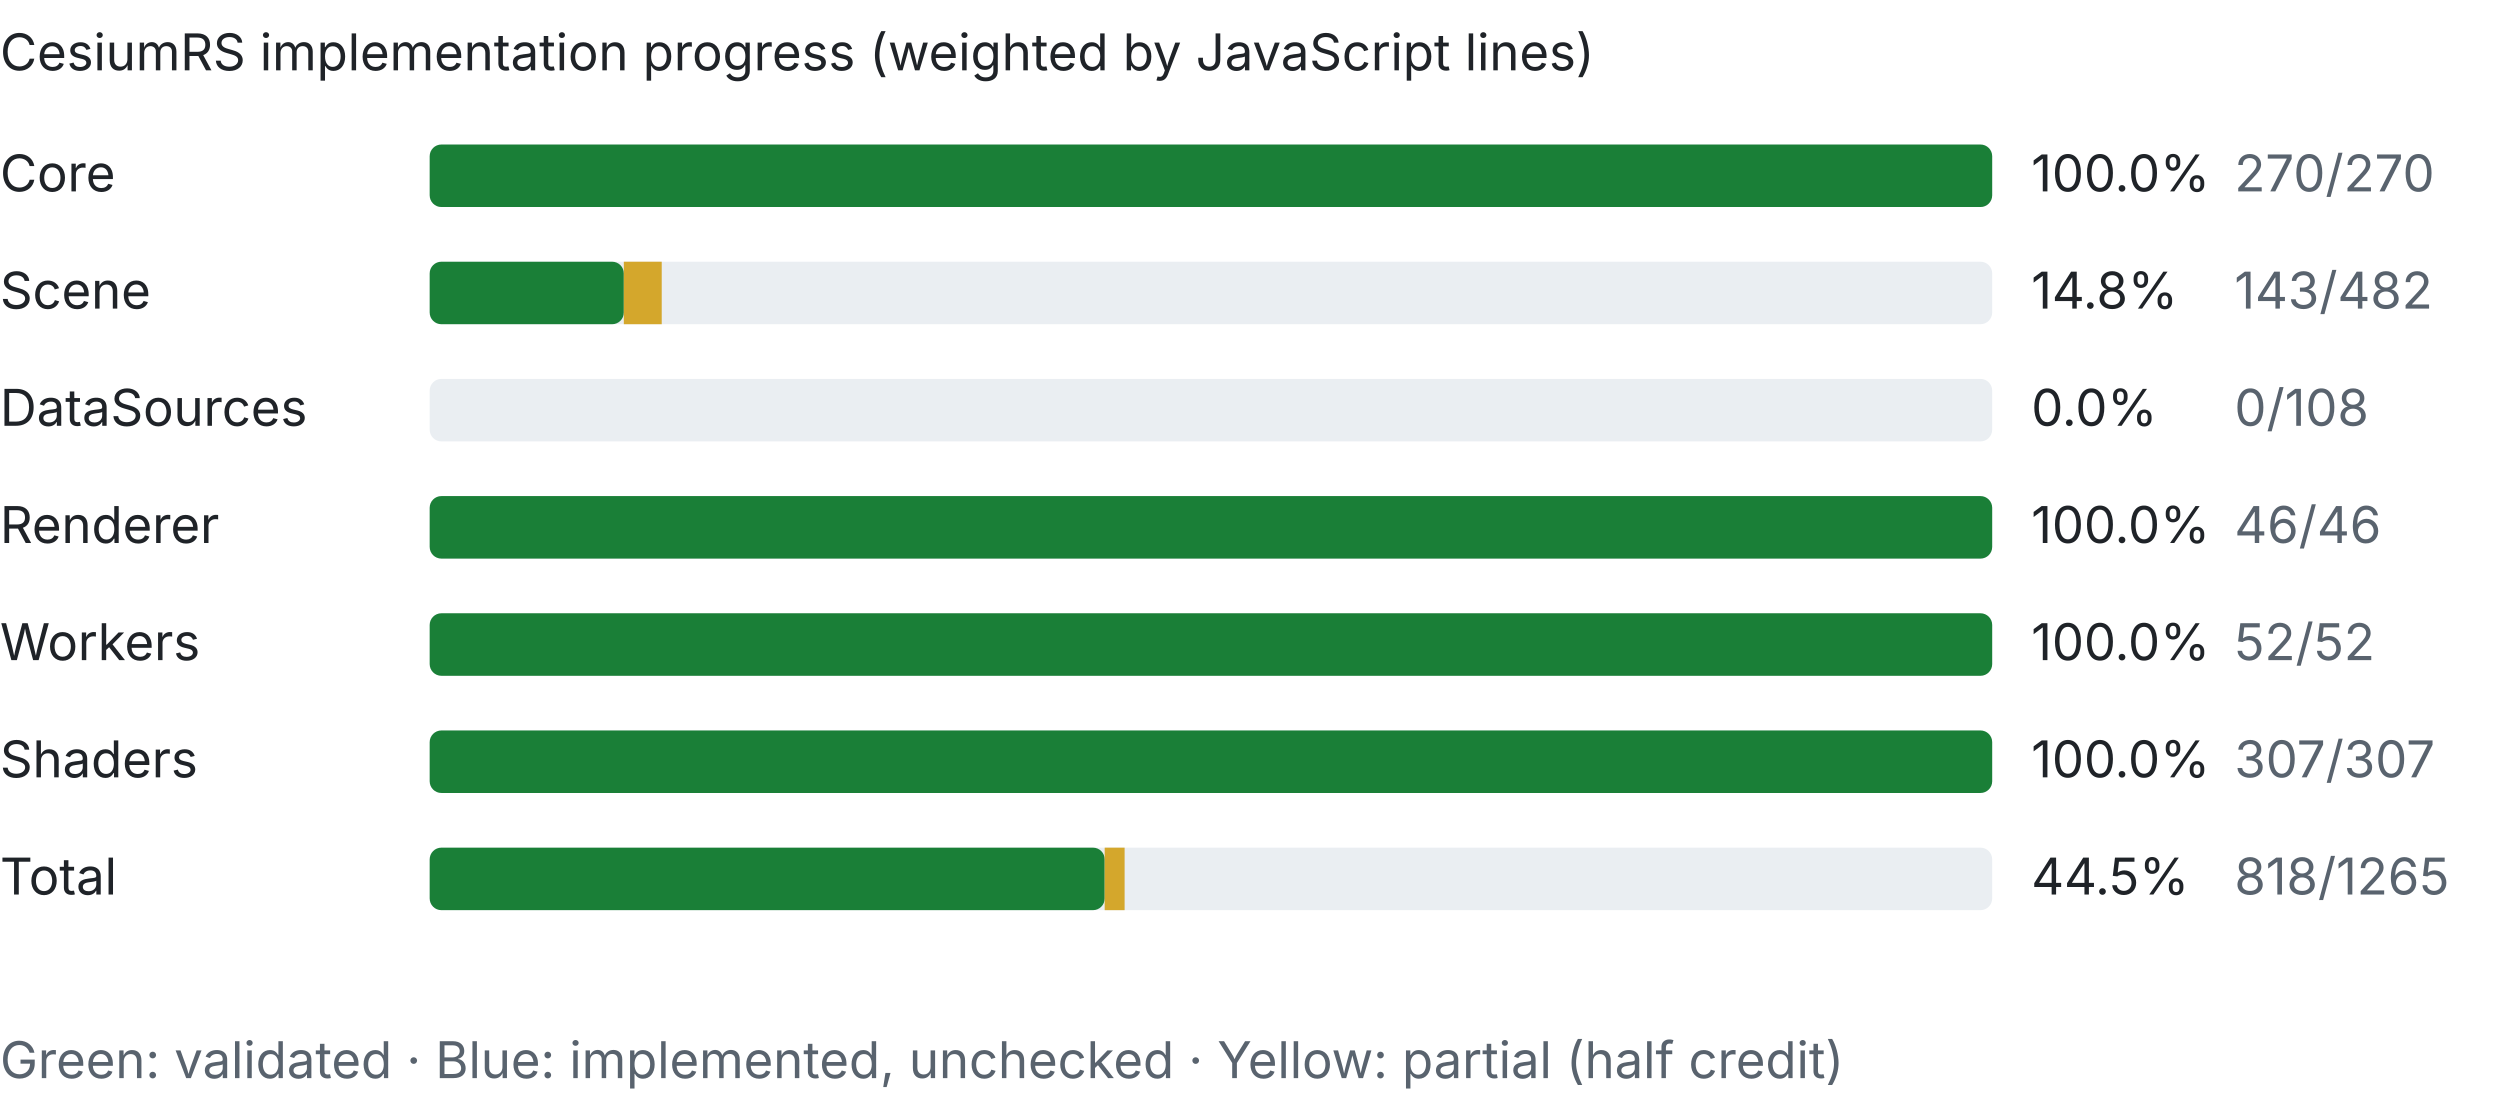
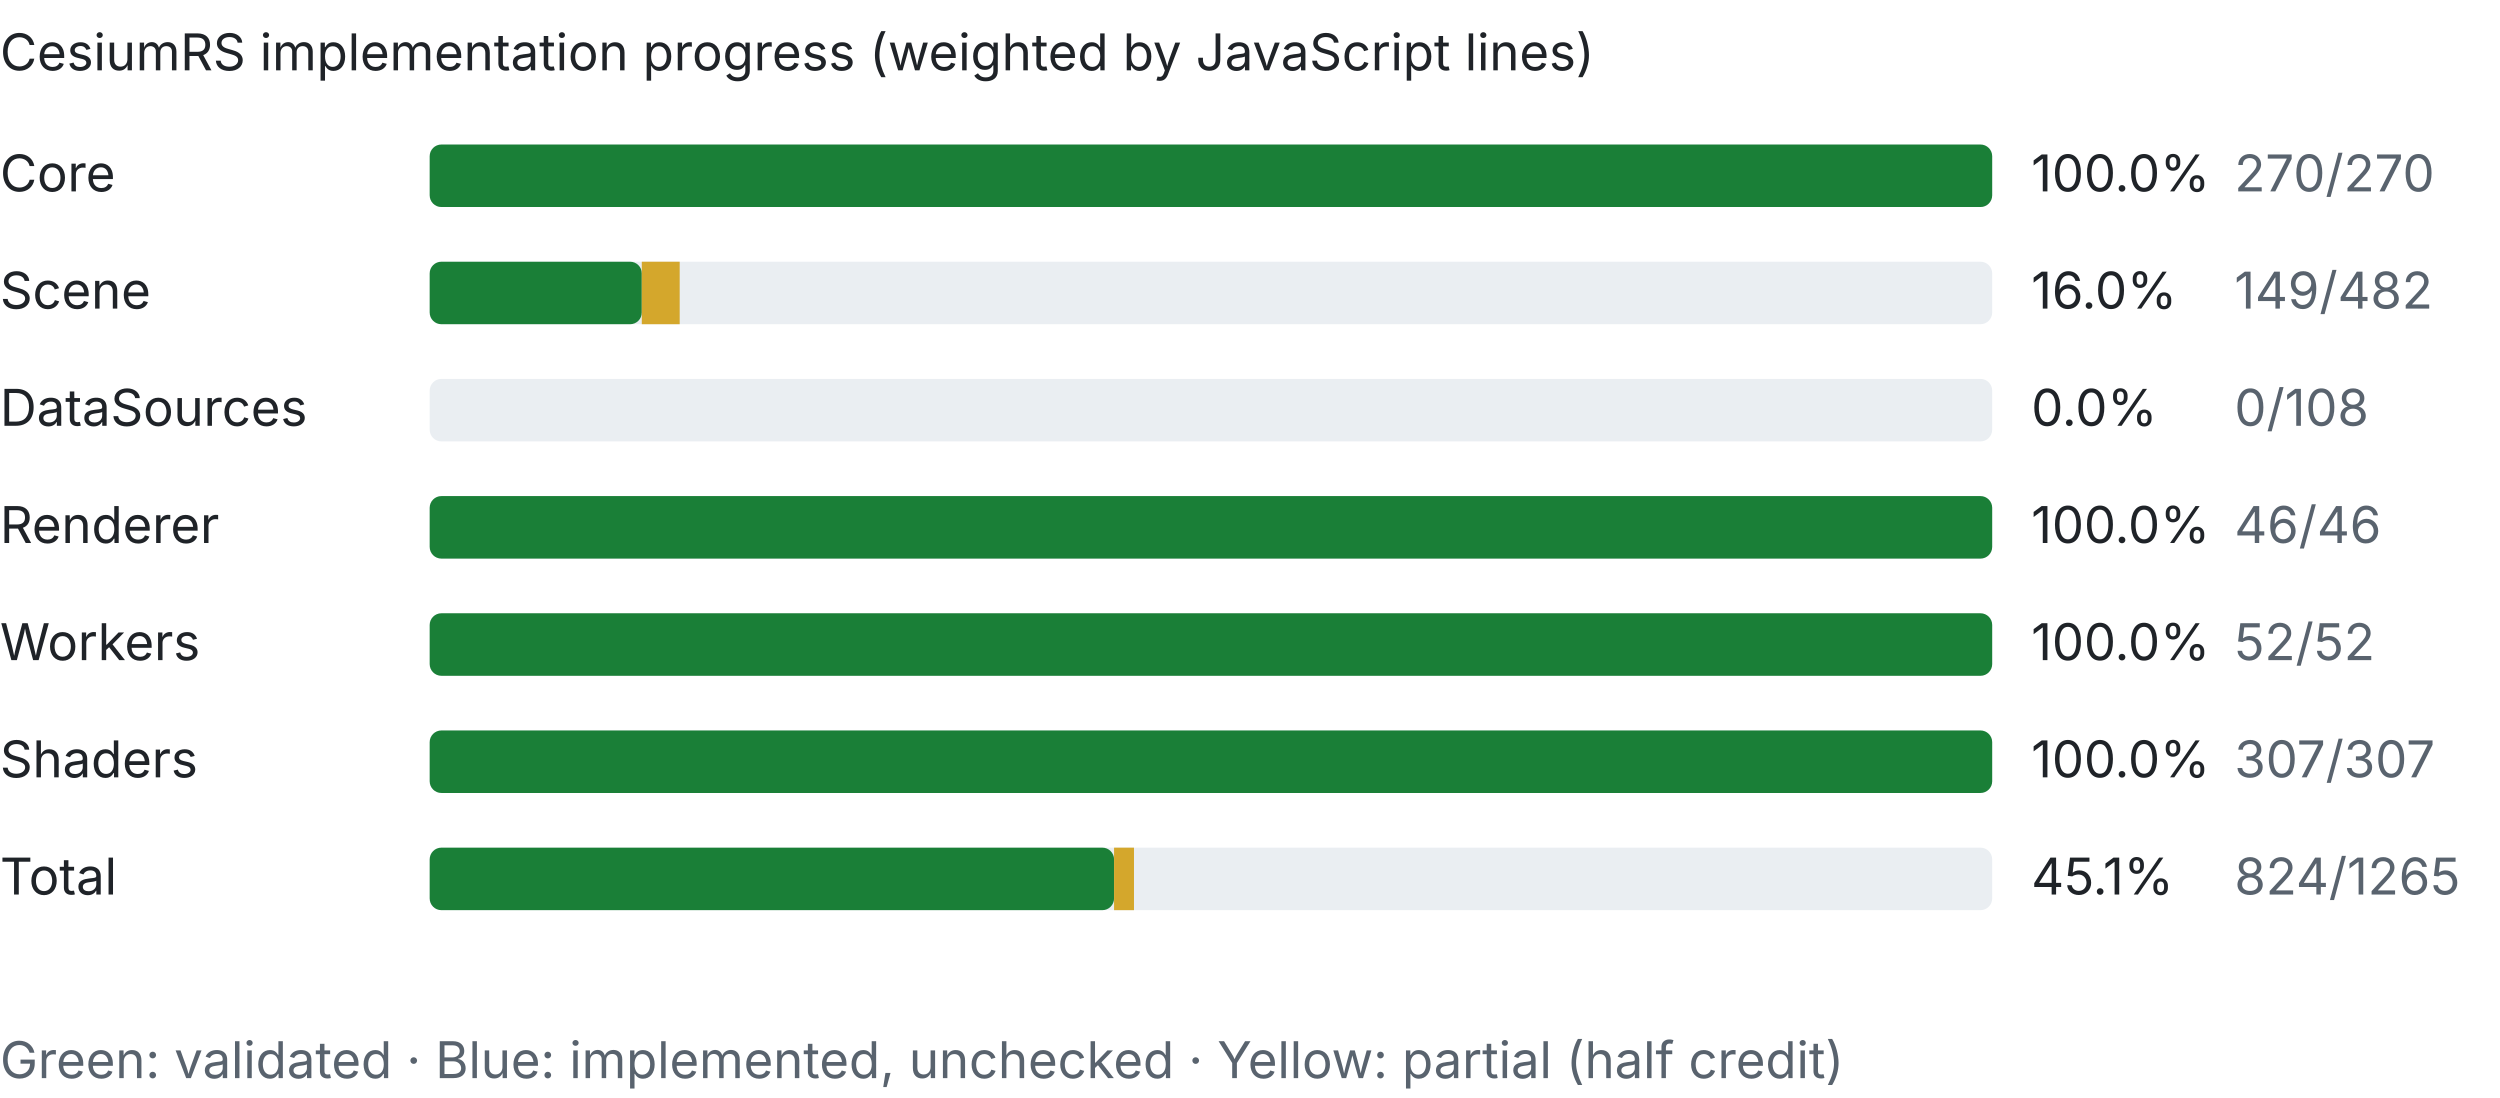
<svg xmlns="http://www.w3.org/2000/svg" width="640" height="281" viewBox="0 0 640 281">
  <style>text{font:13px system-ui,-apple-system,Segoe UI,sans-serif;fill:#1f2328}.dim{fill:#59636e}.bg{fill:#eaeef2}.done{fill:#1a7f37}.part{fill:#d4a72c}.unchecked{fill:#0969da}@media (prefers-color-scheme:dark){text{fill:#e6edf3}.dim{fill:#9198a1}.bg{fill:#30363d}.done{fill:#3fb950}}</style>
  <text x="0" y="18" font-weight="600">CesiumRS implementation progress (weighted by JavaScript lines)</text>
  <text x="0" y="49">Core</text>
  <rect class="bg" x="110" y="37" width="400" height="16" rx="3" />
  <rect class="done" x="110" y="37" width="400.0" height="16" rx="3" />
  <text x="520" y="49">100.0%</text>
  <text class="dim" x="572" y="49">270/270</text>
  <text x="0" y="79">Scene</text>
  <rect class="bg" x="110" y="67" width="400" height="16" rx="3" />
-   <rect class="done" x="110" y="67" width="49.7" height="16" rx="3" />
-   <rect class="part" x="159.7" y="67" width="9.7" height="16" />
-   <text x="520" y="79">14.8%</text>
-   <text class="dim" x="572" y="79">143/482</text>
+   <rect class="done" x="110" y="67" width="54.3" height="16" rx="3" />
+   <rect class="part" x="164.3" y="67" width="9.7" height="16" />
+   <text x="520" y="79">16.0%</text>
+   <text class="dim" x="572" y="79">149/482</text>
  <text x="0" y="109">DataSources</text>
  <rect class="bg" x="110" y="97" width="400" height="16" rx="3" />
  <rect class="done" x="110" y="97" width="0.0" height="16" rx="3" />
  <text x="520" y="109">0.0%</text>
  <text class="dim" x="572" y="109">0/108</text>
  <text x="0" y="139">Renderer</text>
  <rect class="bg" x="110" y="127" width="400" height="16" rx="3" />
  <rect class="done" x="110" y="127" width="400.0" height="16" rx="3" />
  <text x="520" y="139">100.0%</text>
  <text class="dim" x="572" y="139">46/46</text>
  <text x="0" y="169">Workers</text>
  <rect class="bg" x="110" y="157" width="400" height="16" rx="3" />
  <rect class="done" x="110" y="157" width="400.0" height="16" rx="3" />
  <text x="520" y="169">100.0%</text>
  <text class="dim" x="572" y="169">52/52</text>
  <text x="0" y="199">Shaders</text>
  <rect class="bg" x="110" y="187" width="400" height="16" rx="3" />
  <rect class="done" x="110" y="187" width="400.0" height="16" rx="3" />
  <text x="520" y="199">100.0%</text>
  <text class="dim" x="572" y="199">307/307</text>
  <text x="0" y="229" font-weight="600">Total</text>
  <rect class="bg" x="110" y="217" width="400" height="16" rx="3" />
-   <rect class="done" x="110" y="217" width="172.8" height="16" rx="3" />
-   <rect class="part" x="282.8" y="217" width="5.1" height="16" />
-   <text x="520" y="229" font-weight="600">44.5%</text>
-   <text class="dim" x="572" y="229">818/1265</text>
+   <rect class="done" x="110" y="217" width="175.2" height="16" rx="3" />
+   <rect class="part" x="285.2" y="217" width="5.1" height="16" />
+   <text x="520" y="229" font-weight="600">45.1%</text>
+   <text class="dim" x="572" y="229">824/1265</text>
  <text class="dim" x="0" y="276">Green: validated · Blue: implemented, unchecked · Yellow: partial (half credit)</text>
</svg>
